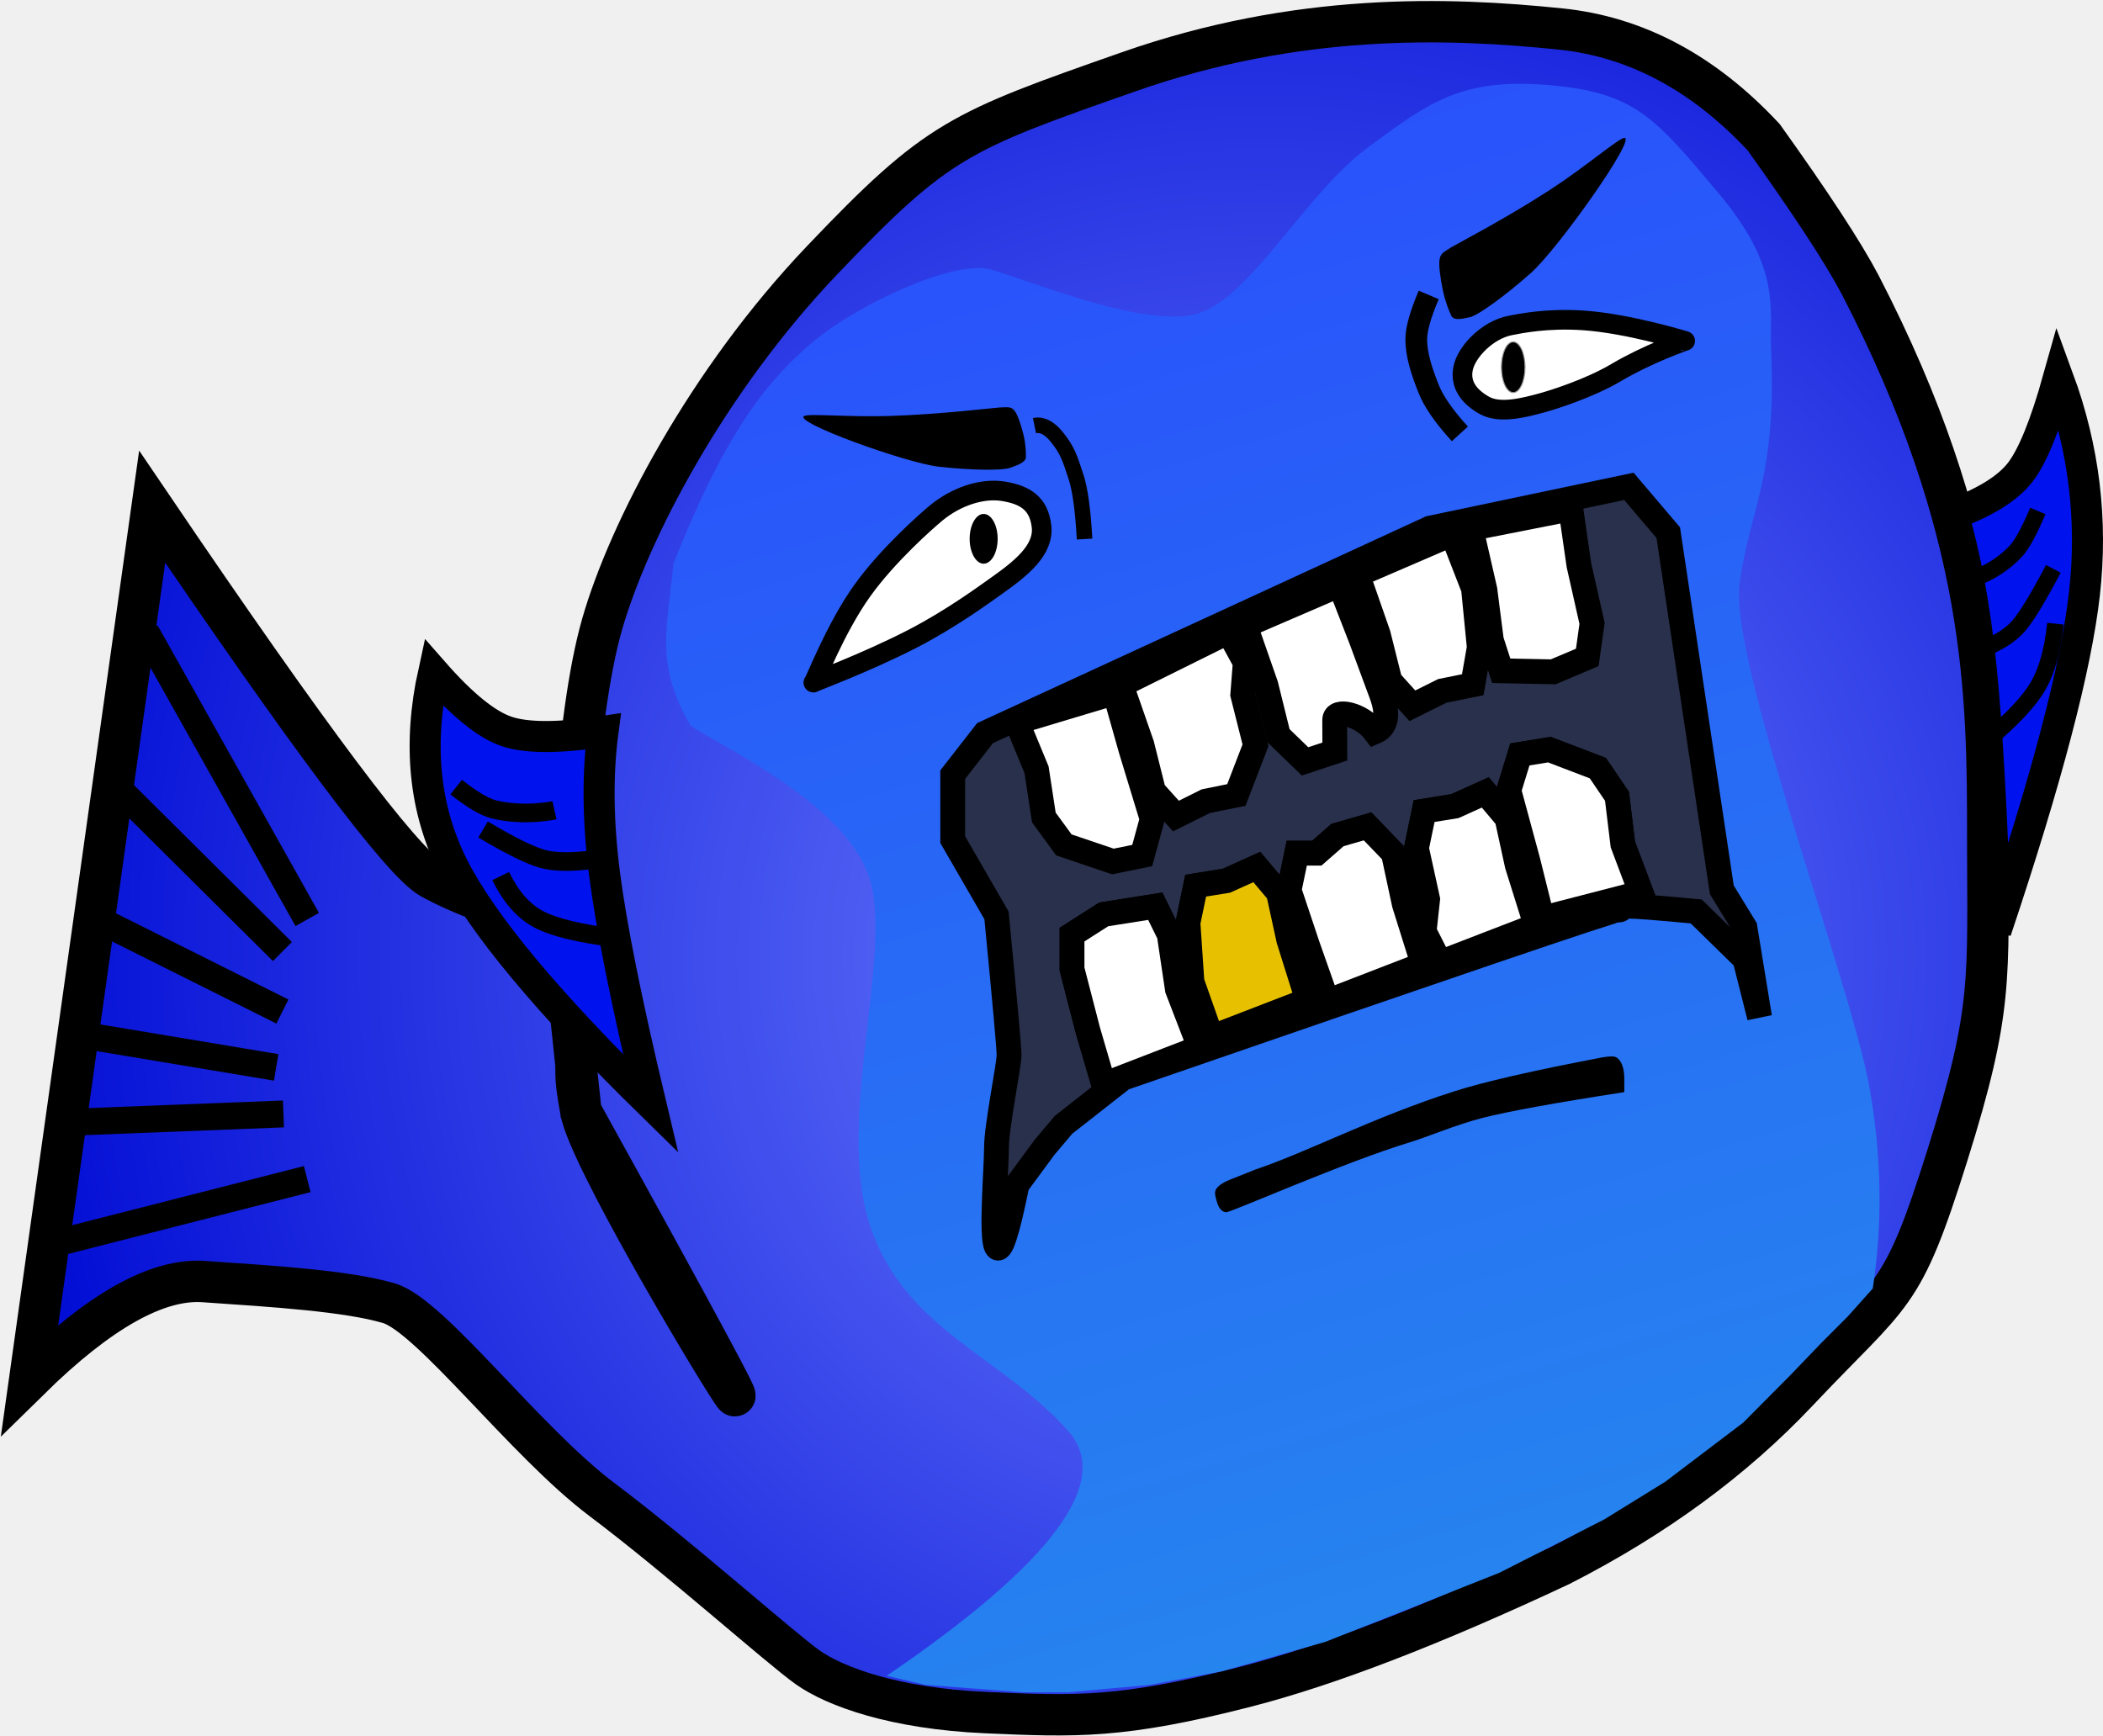
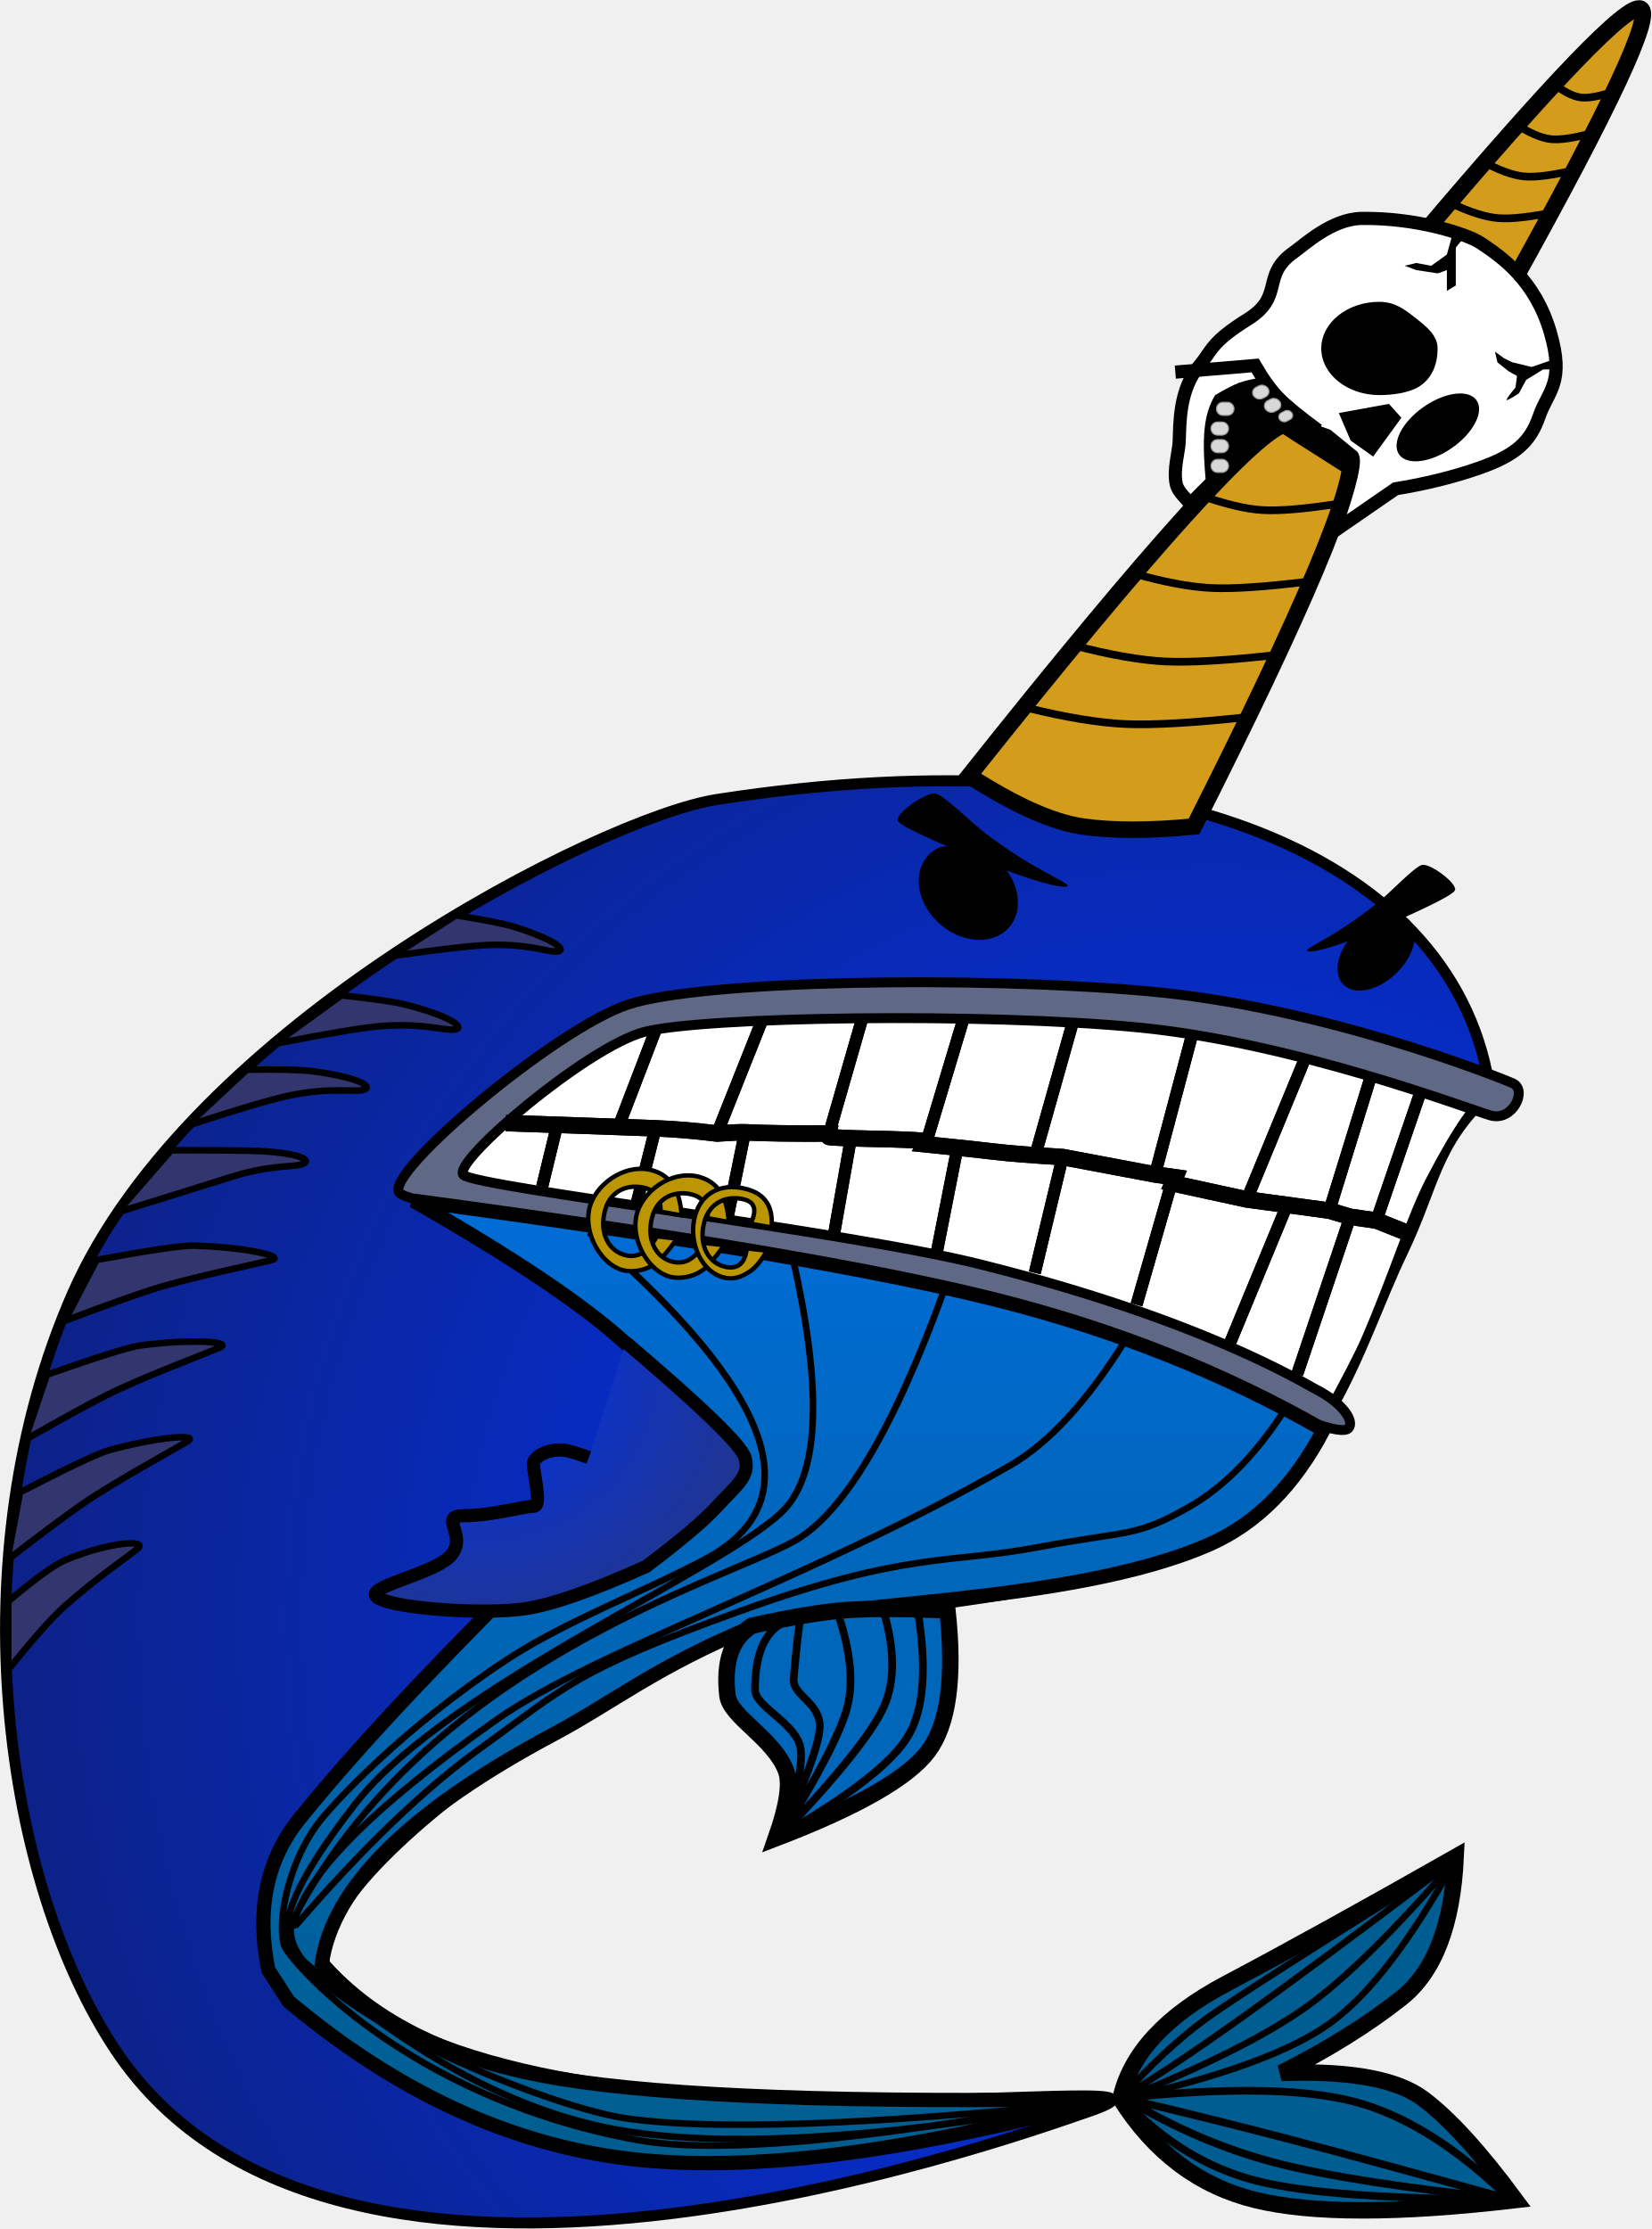
- <svg xmlns="http://www.w3.org/2000/svg" width="2033px" height="1678px" viewBox="0 0 2033 1678" version="1.1">
+ <svg xmlns="http://www.w3.org/2000/svg" width="1505px" height="2031px" viewBox="0 0 1505 2031" version="1.1">
  <defs>
-     <radialGradient cx="62.967%" cy="55.409%" fx="62.967%" fy="55.409%" r="75.77%" gradientTransform="translate(0.629674,0.554086),scale(0.864704,1),rotate(-39.41639),translate(-0.629674,-0.554086)" id="radialGradient-1">
-       <stop stop-color="#6F81FF" offset="0%" />
-       <stop stop-color="#000BD4" offset="100%" />
+     <radialGradient cx="76.938%" cy="64.677%" fx="76.938%" fy="64.677%" r="91.869%" gradientTransform="translate(0.769376,0.646767),scale(0.883296,1),rotate(-161.4641),translate(-0.769376,-0.646767)" id="radialGradient-1">
+       <stop stop-color="#0036FF" offset="0%" />
+       <stop stop-color="#0D2183" offset="100%" />
+       <stop stop-color="#0026E1" offset="100%" />
    </radialGradient>
-     <linearGradient x1="36.752%" y1="-20.621%" x2="63.867%" y2="100%" id="linearGradient-2">
-       <stop stop-color="#2A43FF" offset="0%" />
-       <stop stop-color="#2687EE" offset="100%" />
+     <linearGradient x1="50%" y1="0%" x2="50%" y2="100%" id="linearGradient-2">
+       <stop stop-color="#006CD6" offset="0%" />
+       <stop stop-color="#005D8D" offset="100%" />
    </linearGradient>
+     <radialGradient cx="29.69%" cy="8.806%" fx="29.69%" fy="8.806%" r="128.834%" gradientTransform="translate(0.296899,0.088063),scale(0.724852,1),rotate(14.97191),translate(-0.296899,-0.088063)" id="radialGradient-3">
+       <stop stop-color="#0031E7" offset="0%" />
+       <stop stop-color="#28367B" offset="100%" />
+       <stop stop-color="#0026E1" offset="100%" />
+     </radialGradient>
  </defs>
  <g id="Page-1" stroke="none" stroke-width="1" fill="none" fill-rule="evenodd">
-     <g id="Artboard" transform="translate(-2378, -425)">
-       <g id="Whale" transform="translate(2406, 446)">
-         <g id="Body" fill="url(#radialGradient-1)" stroke="#000000" stroke-width="40">
-           <path d="M679.304,1324.327 C654.342,1286.529 541.149,1095.697 533.515,1053.414 C525.882,1011.131 530.801,1024.43 527.466,980.854 C518.08,858.227 528.26,672.542 554.069,582.547 C579.878,492.553 655.316,347.522 766.884,230.444 C878.452,113.365 899.523,105.801 1063.048,48.43 C1226.573,-8.942 1371.393,-4.218 1480.64,7.032 C1553.471,14.533 1618.909,49.405 1676.954,111.651 C1722.789,175.697 1753.886,223.244 1770.246,254.292 C1893.577,492.553 1893.577,652.068 1893.577,789.085 C1893.577,926.101 1899.166,953.894 1854.652,1095.741 C1810.139,1237.588 1802.684,1225.761 1709.744,1324.327 C1647.783,1390.038 1571.415,1446.059 1480.64,1492.392 C1357.31,1550.256 1255.768,1589.404 1176.014,1609.834 C1056.382,1640.481 1012.453,1638.681 924.697,1634.808 C836.941,1630.935 779.365,1609.834 752.922,1591.161 C726.479,1572.487 628.418,1484.834 554.069,1428.945 C479.72,1373.057 388.405,1250.924 348,1239 C307.595,1227.076 236.111,1222.672 168.821,1218.076 C123.961,1215.013 67.943,1246.49 0.768,1312.509 L119.107,468.872 C270.835,692.734 360.601,812.426 388.405,827.95 C416.21,843.474 458.315,859.167 514.721,875.029 L533.549,1053.443 C647.361,1259.231 695.946,1349.525 679.304,1324.327 Z" id="Path-111" />
+     <g id="Charecters" transform="translate(-3095, -200)">
+       <g id="Whale" transform="translate(2977, 171)">
+         <ellipse id="Oval" stroke="#979797" fill="#D8D8D8" cx="739" cy="1146.5" rx="73" ry="71.5" />
+         <path d="M1548.754,5.952 C1561.706,4.519 1568.089,95.95 1567.902,280.244 L1474.127,285.292 C1510.926,100.499 1535.802,7.385 1548.754,5.952 Z" id="Triangle" stroke="#000000" stroke-width="15" fill="#D39C1A" transform="translate(1521.017, 145.6139) rotate(29) translate(-1521.017, -145.6139) " />
+         <path d="M794.68,1510.041 C933.281,1512.974 1082.867,1532.209 1193.666,1501.021 C1322.8,1464.672 1370.186,1351.354 1425.336,1274.452 C1465.079,1219.035 1471.547,1182.137 1529.676,1145.448 C1538.812,932.724 1298.562,768.386 882.016,759.571 C776.129,757.33 373.698,879 225.787,1100.613 C79.6,1319.642 71.012,1619.676 144.615,1786.965 C289.498,2116.265 920.33,2009.718 1007.802,1995.84 C1158.766,1971.888 527.694,1972.588 354.015,1764.802 C283.168,1680.04 673.992,1507.487 794.68,1510.041 Z" id="Oval" stroke="#000000" stroke-width="10" fill="url(#radialGradient-1)" transform="translate(814.6045, 1391.382) rotate(-10) translate(-814.6045, -1391.382) " />
+         <path d="M1003.375,890.148 C1025.411,891.436 1041.934,870.74 1040.28,843.921 C1039.617,833.158 1029.872,826.79 1022.909,817.92 C1013.925,806.475 1010.579,793.801 997.386,793.03 C975.35,791.742 958.827,812.438 960.481,839.257 C962.134,866.075 981.339,888.86 1003.375,890.148 Z" id="Oval" fill="#000000" transform="translate(1000.381, 841.5891) rotate(-33) translate(-1000.381, -841.5891) " />
+         <path d="M1369.383,938.33 C1384.173,937.412 1397.362,918.018 1398.842,895.012 C1400.321,872.005 1389.531,854.098 1374.741,855.016 C1367.164,855.486 1363.534,864.041 1358.157,872.21 C1353.037,879.988 1346.003,887.113 1345.282,898.334 C1343.802,921.34 1354.592,939.247 1369.383,938.33 Z" id="Oval" fill="#000000" transform="translate(1372.062, 896.6728) rotate(37) translate(-1372.062, -896.6728) " />
+         <path d="M1476,1024.634 C1377.375,984.484 1261.629,959.232 1128.762,948.878 C1039.642,941.933 760.726,936.199 693.449,962.032 C646.847,979.926 584.031,1027.26 505,1104.035 C821.734,1155.067 1023.566,1193.737 1110.496,1220.045 C1197.426,1246.354 1268.863,1280.005 1324.807,1321 C1343.714,1286.651 1356.133,1262.614 1362.063,1248.89 C1387.804,1189.312 1402.979,1138.481 1420.84,1104.035 C1444.873,1057.686 1463.26,1031.219 1476,1024.634 Z" id="Path-111" stroke="#000000" stroke-width="7" fill="#FFFFFF" />
+         <path d="M1316.873,1294.783 C1341.288,1307.144 1352.501,1323.784 1346.894,1330.281 C1343.157,1334.613 1326.337,1330.757 1296.436,1318.713 C1208.147,1271.262 1108.075,1233.598 996.221,1205.722 C828.439,1163.908 495.801,1133.3 481.875,1115.709 C467.95,1098.119 623.845,966.587 690.218,944.4 C756.591,922.214 1005.24,918.089 1164.052,932.198 C1322.864,946.308 1482.715,1010.008 1496.459,1016.03 C1510.204,1022.052 1496.459,1051.211 1476.204,1045.348 C1455.948,1039.484 1298.002,979.224 1156.637,965.319 C1015.272,951.413 756.591,955.335 704.505,969.439 C652.419,983.543 528.897,1088.294 540.291,1099.545 C551.684,1110.797 888.849,1150.559 1010.508,1180.842 C1213.752,1231.431 1306.691,1289.629 1316.873,1294.783 Z" id="Path-112" stroke="#000000" stroke-width="9" fill="#5F6985" />
+         <path d="M1090.575,836.562 C1086.466,838.856 1058.247,832.376 1008.003,811.44 C987.589,802.934 940.486,783.552 936.38,777.329 C932.274,771.106 962.611,749.672 971.051,752.207 C979.491,754.743 1003.547,778.922 1016.671,788.853 C1063.261,824.108 1095.084,834.044 1090.575,836.562 Z" id="Path-113" fill="#000000" />
+         <path d="M1443.63,895.593 C1440.051,897.725 1415.473,891.702 1371.712,872.244 C1353.933,864.339 1312.907,846.325 1309.331,840.541 C1305.755,834.758 1332.178,814.836 1339.528,817.193 C1346.879,819.549 1367.831,842.022 1379.262,851.252 C1419.84,884.018 1447.557,893.253 1443.63,895.593 Z" id="Path-113" fill="#000000" transform="translate(1376.5, 856.5) scale(-1, 1) translate(-1376.5, -856.5) " />
+         <path d="M1290.676,415.057 C1297.439,413.77 1347.109,434.522 1348.679,443.775 C1353.413,471.685 1305.855,584.45 1206.005,782.07 C1165.454,785.977 1131.6,785.977 1104.441,782.07 C1077.282,778.163 1042.802,762.752 1001,735.837 C1166.892,527.167 1263.451,420.24 1290.676,415.057 Z" id="Triangle" stroke="#000000" stroke-width="15" fill="#D39C1A" />
+         <path d="M1054,674 C1089.727,682.799 1119.759,687.714 1144.096,688.745 C1168.434,689.776 1205.068,687.684 1254,682.47" id="Path-114" stroke="#000000" stroke-width="7" />
+         <path d="M1096,617 C1129.583,625.799 1157.814,630.714 1180.691,631.745 C1203.568,632.776 1238.004,630.684 1284,625.47" id="Path-114" stroke="#000000" stroke-width="7" />
+         <path d="M1149,551 C1177.76,559.213 1201.936,563.8 1221.528,564.762 C1241.119,565.724 1270.61,563.772 1310,558.906" id="Path-114" stroke="#000000" stroke-width="7" />
+         <path d="M1211,480 C1233.687,488.213 1252.757,492.8 1268.211,493.762 C1283.665,494.724 1306.928,492.772 1338,487.906" id="Path-114" stroke="#000000" stroke-width="7" />
+         <path d="M1440,214 C1457.149,222.213 1471.564,226.8 1483.246,227.762 C1494.928,228.724 1512.513,226.772 1536,221.906" id="Path-114" stroke="#000000" stroke-width="7" />
+         <path d="M1469,176 C1484.005,184.213 1496.619,188.8 1506.84,189.762 C1517.062,190.724 1532.449,188.772 1553,183.906" id="Path-114" stroke="#000000" stroke-width="7" />
+         <path d="M1499,142 C1511.683,150.213 1522.345,154.8 1530.984,155.762 C1539.624,156.724 1552.629,154.772 1570,149.906" id="Path-114" stroke="#000000" stroke-width="7" />
+         <path d="M1532,104 C1542.361,112.213 1551.07,116.8 1558.128,117.762 C1565.186,118.724 1575.81,116.772 1590,111.906" id="Path-114" stroke="#000000" stroke-width="7" />
+         <path d="M1333.705,513 L1389.74,474.371 C1417.135,469.908 1442.321,463.681 1465.298,455.69 C1499.763,443.703 1512.657,431.309 1520.61,408.195 C1528.563,385.081 1544.335,377.965 1530.552,331.254 C1516.768,284.542 1486.627,263.178 1467.105,250.355 C1454.472,242.056 1408.472,227.218 1358.65,228.032 C1331.483,228.476 1306.715,251.956 1296.65,259.062 C1266.824,280.118 1288.696,298.957 1254.894,320.013 C1221.092,341.069 1222.528,348.425 1210.789,362.284 C1192.343,384.062 1193.204,414.657 1192.532,431.468 C1192.171,440.507 1187.044,457.104 1189.821,469.938 C1191.697,478.609 1201.627,484.837 1202.113,488.619 C1231.032,459.145 1253.385,438.248 1269.174,425.926 C1284.963,413.605 1294.121,409.911 1296.65,414.844 L1327.379,425.926 L1349.25,443.816 C1351.903,444.573 1351.903,450.853 1349.25,462.656 C1346.598,474.459 1341.417,491.24 1333.705,513 Z" id="Path-262" stroke="#000000" stroke-width="12" fill="#FFFFFF" />
+         <ellipse id="Oval" fill="#000000" transform="translate(1428.219, 418.4299) rotate(-35) translate(-1428.219, -418.4299) " cx="1428.219" cy="418.43" rx="43.056" ry="22.712" />
+         <path d="M1375,389 C1387.031,389 1401.739,386.963 1410.635,381.547 C1423.383,373.785 1428,360.325 1428,346.5 C1428,334.587 1417.95,326.623 1408.102,318.907 C1398.548,311.419 1389.415,304 1375,304 C1345.729,304 1322,323.028 1322,346.5 C1322,369.972 1345.729,389 1375,389 Z" id="Oval" fill="#000000" />
+         <path d="M1395,409.64 L1369.287,445 L1348.789,430.44 L1338,405.32 L1383.672,397 C1383.672,397 1387.448,401.213 1395,409.64 Z" id="Path-263" fill="#000000" />
+         <path d="M1189,368.059 L1261.684,362 C1268.927,374.481 1276.039,384.314 1283.019,391.5 C1290,398.686 1301.994,408.519 1319,421" id="Path-264" stroke="#000000" stroke-width="12" />
+         <path d="M1217.249,472 C1214.956,449.962 1214.417,432.724 1215.63,420.286 C1216.842,407.848 1220.081,397.41 1225.345,388.973 C1234.753,383.431 1241.889,379.741 1246.754,377.903 C1251.62,376.065 1258.576,374.43 1267.624,373 L1318,420.444 L1288.314,412.379 C1282.797,415.959 1274.821,422.127 1264.386,430.882 C1253.951,439.636 1238.238,453.343 1217.249,472 Z" id="Path-265" fill="#000000" />
+         <rect id="Rectangle" stroke="#979797" fill="#D8D8D8" x="1226.5" y="395.5" width="16" height="12" rx="6" />
+         <path d="M1265.037,380.239 C1264.832,380.227 1264.627,380.228 1264.421,380.24 C1261.543,380.415 1259.352,382.89 1259.527,385.768 C1259.734,389.182 1262.462,391.9 1265.876,392.096 L1268.731,392.26 C1268.936,392.272 1269.142,392.272 1269.347,392.259 C1272.225,392.084 1274.417,389.609 1274.242,386.731 C1274.034,383.318 1271.306,380.599 1267.892,380.403 L1265.037,380.239 Z" id="Rectangle" stroke="#979797" fill="#D8D8D8" transform="translate(1266.884, 386.2497) rotate(-32) translate(-1266.884, -386.2497) " />
+         <path d="M1275.811,392.332 C1275.606,392.32 1275.4,392.32 1275.195,392.333 C1272.317,392.508 1270.126,394.983 1270.301,397.861 C1270.508,401.274 1273.236,403.993 1276.65,404.189 L1279.505,404.353 C1279.71,404.364 1279.916,404.364 1280.121,404.352 C1282.999,404.177 1285.191,401.702 1285.016,398.823 C1284.808,395.41 1282.08,392.692 1278.666,392.496 L1275.811,392.332 Z" id="Rectangle" stroke="#979797" fill="#D8D8D8" transform="translate(1277.658, 398.3422) rotate(-32) translate(-1277.658, -398.3422) " />
+         <path d="M1287.556,403.465 C1287.397,403.456 1287.238,403.456 1287.079,403.466 C1284.848,403.601 1283.149,405.52 1283.284,407.751 C1283.446,410.413 1285.573,412.532 1288.235,412.685 L1291.632,412.88 C1291.791,412.889 1291.951,412.889 1292.11,412.879 C1294.341,412.744 1296.04,410.825 1295.904,408.594 C1295.742,405.932 1293.616,403.813 1290.954,403.66 L1287.556,403.465 Z" id="Rectangle" stroke="#979797" fill="#D8D8D8" transform="translate(1289.594, 408.1725) rotate(-32) translate(-1289.594, -408.1725) " />
+         <rect id="Rectangle" stroke="#979797" fill="#D8D8D8" x="1221.5" y="447.5" width="16" height="12" rx="6" />
+         <rect id="Rectangle" stroke="#979797" fill="#D8D8D8" x="1221.5" y="429.5" width="16" height="12" rx="6" />
+         <rect id="Rectangle" stroke="#979797" fill="#D8D8D8" x="1221.5" y="413.5" width="16" height="12" rx="6" />
+         <polygon id="Path-266" fill="#000000" points="1441.706 242 1436.468 260.909 1422.201 271.152 1408.475 268.63 1398 271.152 1408.475 275.091 1428.161 278.085 1436.468 275.091 1436.468 294 1444.595 289.115 1444.595 271.152 1444.595 254.606 1452 245.467" />
+         <path d="M1516.952,332.81 L1510.884,353.936 L1497.098,366.042 L1490.039,369.899 L1480.25,373.283 L1489.609,377.013 L1502.112,373.331 L1509.942,369.552 L1517.751,376.627 C1520.17,385.375 1521.731,389.78 1522.435,389.842 C1523.139,389.903 1523.642,385.68 1523.945,377.17 L1517.668,364.743 L1518.768,346.524 L1526.177,336.03 L1516.952,332.81 Z" id="Path-266" fill="#000000" transform="translate(1503.214, 361.3262) rotate(55) translate(-1503.214, -361.3262) " />
+         <path d="M1280,419.62 C1280,420.144 1303,434.938 1349,464 L1349,445.587 L1305.19,416 C1288.397,417.889 1280,419.095 1280,419.62 Z" id="Path-267" fill="#000000" />
+         <g id="Teeth" transform="translate(579, 957)" stroke="#000000">
+           <path d="M0,95.294 C66.789,97.565 112.316,99.172 136.581,100.114 C154.142,100.796 172.743,102.366 192.385,104.824 C206.033,103.91 214.756,103.551 218.555,103.747 C235.725,104.63 260.958,104.988 294.255,104.824 C293.91,106.999 294.081,108.109 294.767,108.154 C327.715,110.297 356.231,109.301 383.434,111.769 C384.068,111.826 383.789,112.795 382.599,114.676 C413.145,117.77 434.298,120.031 446.059,121.46 C457.962,122.906 478.447,124.521 507.515,126.305 L591.517,142.134 L609.887,144.718 L607.549,150.209 L675.184,164.907 L750.335,175.083 L769.373,180.736 L793.254,184.128 L820.308,194.949" id="Path-268" stroke-width="15" />
+           <path d="M135.939,11.791 L103.039,97.555" id="Path-269" stroke-width="11" />
+           <path d="M46.593,97.555 L33.066,153.117" id="Path-270" stroke-width="11" />
+           <path d="M135.939,101.755 L119.406,167.33" id="Path-271" stroke-width="11" />
+           <path d="M232.632,3.715 L192.385,104.824" id="Path-272" stroke-width="11" />
+           <path d="M217.602,104.824 L202.405,179.444" id="Path-273" stroke-width="11" />
+           <path d="M324.65,0.162 L294.255,105.793" id="Path-274" stroke-width="11" />
+           <path d="M314.129,110.638 L299.265,195.111" id="Path-275" stroke-width="11" />
+           <path d="M417.001,0.162 L382.599,114.676" id="Path-276" stroke-width="11" />
+           <path d="M411.49,117.422 L392.786,212.393" id="Path-277" stroke-width="11" />
+           <path d="M516.533,3.715 L481.964,126.305" id="Path-278" stroke-width="11" />
+           <path d="M507.515,125.336 L481.964,231.775" id="Path-279" stroke-width="11" />
+           <path d="M626.086,11.791 L591.517,142.134" id="Path-280" stroke-width="11" />
+           <path d="M606.046,151.663 L574.65,260.847" id="Path-281" stroke-width="11" />
+           <path d="M729.126,34.241 L675.184,164.907" id="Path-282" stroke-width="11" />
+           <path d="M712.926,167.33 L660.321,294.604" id="Path-283" stroke-width="11" />
+           <path d="M788.244,52.654 L750.335,175.083" id="Path-284" stroke-width="11" />
+           <path d="M833,68.321 C806.503,145.525 793.254,184.128 793.254,184.128" id="Path-285" stroke-width="11" />
+           <path d="M769.373,180.736 L721.109,324" id="Path-286" stroke-width="11" />
        </g>
-         <path d="M829.239,1599.211 C989.289,1490.161 1047.842,1411.366 1004.896,1362.825 C940.478,1290.014 845.475,1264.352 812.646,1162.699 C779.818,1061.046 835.597,901.834 812.646,828.524 C789.696,755.214 667.561,700.404 639.64,680.608 C605.495,621.544 616.471,589.861 623.057,524.02 C674.61,393.342 715.656,345.184 758.164,309.339 C800.672,273.493 894.26,229.813 929.593,239.497 C964.926,249.181 1080.022,297.814 1130.757,281.818 C1181.492,265.823 1235.071,165.265 1294.004,121.784 C1352.936,78.303 1384.409,54.213 1468.625,61.193 C1552.841,68.174 1572.206,93.103 1633.269,165.724 C1694.331,238.345 1682.342,276.219 1684.158,317.433 C1689.547,441.852 1663.603,470.066 1653.624,543.608 C1643.646,617.15 1760.859,928.752 1778.953,1028.941 C1791.016,1095.734 1792.183,1161.001 1782.454,1224.741 L1758.501,1251.572 L1733.115,1277.014 L1702.201,1309.165 L1657.161,1354.499 L1581.821,1411.629 L1522.654,1448.174 L1421.723,1499.522 L1253.436,1566.367 L1153.324,1594.816 L1083.512,1608 L1004.896,1615.17 L961.084,1615.17 L866.5,1608 L829.239,1599.211 Z" id="Path-45" fill="url(#linearGradient-2)" />
-         <g id="Eye" transform="translate(748, 111)">
-           <path d="M10.257,527.996 C11.577,527.996 30.944,476.246 57.633,438.972 C82.285,404.545 119.981,371.442 129.121,363.886 C148.156,348.15 173.341,339.651 193.84,342.979 C214.339,346.307 228.275,354.219 230.852,376.925 C233.43,399.632 211.394,417.391 187.495,434.251 C176.666,441.891 143.862,466.182 105.855,485.732 C59.982,509.329 8.869,527.996 10.257,527.996 Z" id="Path-28" stroke="#000000" stroke-width="19" fill="#FFFFFF" />
-           <path d="M644.488,286.235 C645.559,286.256 675.769,260.815 696.946,234.907 C716.506,210.976 746.681,188.195 754.004,183.003 C769.254,172.191 789.139,158.553 805.837,161.24 C822.535,163.926 835.215,171.861 837.616,187.951 C840.017,204.041 828.22,230.847 809.033,242.374 C800.34,247.597 778.136,261.339 744.543,271.11 C702.005,283.482 643.36,286.212 644.488,286.235 Z" id="Path-28" stroke="#000000" stroke-width="19" fill="#FFFFFF" transform="translate(741.1983, 223.5658) rotate(-160) translate(-741.1983, -223.5658) " />
-           <ellipse id="Oval" fill="#000000" cx="174.911" cy="388.952" rx="13.536" ry="24.054" />
-           <ellipse id="Oval" stroke="#979797" fill="#000000" cx="686.856" cy="223.064" rx="11.421" ry="24.504" />
-           <path d="M224.047,279.477 C231.288,277.991 238.479,281.663 245.62,290.492 C256.333,303.736 258.373,311.5 264.232,329.159 C268.138,340.932 270.888,360.94 272.481,389.183" id="Path" stroke="#000000" stroke-width="15" />
-           <path d="M593.272,156.659 C610.297,168.12 621.463,177.935 626.768,186.105 C634.727,198.36 638.997,213.782 642.86,233.018 C645.435,245.842 644.884,263.416 641.206,285.739" id="Path" stroke="#000000" stroke-width="21" transform="translate(618.8612, 221.1993) scale(-1, 1) rotate(33) translate(-618.8612, -221.1993) " />
-           <path d="M4.684,259.087 C10.346,257.173 47.408,264.861 87.005,267.739 C135.406,271.258 187.743,270.377 193.003,270.642 C202.568,271.125 204.56,271.321 207.132,274.951 C209.704,278.581 212.093,289.044 213.427,298.789 C214.762,308.534 214.107,315.943 213.576,320.997 C213.044,326.052 204.512,327.979 197.135,329.794 C189.758,331.61 160.772,328.456 129.063,321.504 C97.354,314.551 -7.901,263.339 4.684,259.087 Z" id="Path-2" fill="#000000" transform="translate(108.9289, 294.5418) rotate(-6) translate(-108.9289, -294.5418) " />
-           <path d="M602.564,40.309 C608.228,38.639 647.144,51.247 688.234,58.506 C738.459,67.379 792.34,71.517 797.788,72.345 C807.694,73.85 809.767,74.275 812.751,78.756 C815.734,83.236 819.156,95.656 821.424,107.135 C823.692,118.615 823.696,127.176 823.611,133.01 C823.526,138.843 814.905,140.245 807.465,141.631 C800.026,143.018 769.851,136.485 736.521,125.261 C703.19,114.037 589.978,44.019 602.564,40.309 Z" id="Path-2" fill="#000000" transform="translate(712.614, 90.9868) scale(-1, 1) rotate(23) translate(-712.614, -90.9868) " />
+         <g id="Teeth" transform="translate(579, 957)" stroke="#000000">
+           <path d="M0,95.294 C66.789,97.565 112.316,99.172 136.581,100.114 C154.142,100.796 172.743,102.366 192.385,104.824 C206.033,103.91 214.756,103.551 218.555,103.747 C235.725,104.63 260.958,104.988 294.255,104.824 C293.91,106.999 294.081,108.109 294.767,108.154 C327.715,110.297 356.231,109.301 383.434,111.769 C384.068,111.826 383.789,112.795 382.599,114.676 C413.145,117.77 434.298,120.031 446.059,121.46 C457.962,122.906 478.447,124.521 507.515,126.305 L591.517,142.134 L609.887,144.718 L607.549,150.209 L675.184,164.907 L750.335,175.083 L769.373,180.736 L793.254,184.128 L820.308,194.949" id="Path-268" stroke-width="15" />
+           <path d="M135.939,11.791 L103.039,97.555" id="Path-269" stroke-width="11" />
+           <path d="M46.593,97.555 L33.066,153.117" id="Path-270" stroke-width="11" />
+           <path d="M135.939,101.755 L119.406,167.33" id="Path-271" stroke-width="11" />
+           <path d="M232.632,3.715 L192.385,104.824" id="Path-272" stroke-width="11" />
+           <path d="M217.602,104.824 L202.405,179.444" id="Path-273" stroke-width="11" />
+           <path d="M324.65,0.162 L294.255,105.793" id="Path-274" stroke-width="11" />
+           <path d="M314.129,110.638 L299.265,195.111" id="Path-275" stroke-width="11" />
+           <path d="M417.001,0.162 L382.599,114.676" id="Path-276" stroke-width="11" />
+           <path d="M411.49,117.422 L392.786,212.393" id="Path-277" stroke-width="11" />
+           <path d="M516.533,3.715 L481.964,126.305" id="Path-278" stroke-width="11" />
+           <path d="M507.515,125.336 L481.964,231.775" id="Path-279" stroke-width="11" />
+           <path d="M626.086,11.791 L591.517,142.134" id="Path-280" stroke-width="11" />
+           <path d="M606.046,151.663 L574.65,260.847" id="Path-281" stroke-width="11" />
+           <path d="M729.126,34.241 L675.184,164.907" id="Path-282" stroke-width="11" />
+           <path d="M712.926,167.33 L660.321,294.604" id="Path-283" stroke-width="11" />
+           <path d="M788.244,52.654 L750.335,175.083" id="Path-284" stroke-width="11" />
+           <path d="M833,68.321 C806.503,145.525 793.254,184.128 793.254,184.128" id="Path-285" stroke-width="11" />
+           <path d="M769.373,180.736 L721.109,324" id="Path-286" stroke-width="11" />
        </g>
-         <g id="Mouth" transform="translate(893, 449)" stroke="#000000" stroke-width="24">
-           <path d="M42.333,735.464 C36.708,725.214 42.333,659.677 42.333,639.332 C42.333,618.986 54.492,559.985 54.492,550.066 C54.492,543.454 50.439,498.44 42.333,415.024 L0,341.78 L0,278.964 L31.299,238.781 L461.38,40.668 L653.678,0.231 L691.732,44.991 L743.522,390.355 L765.814,426.722 L780,513.445 L765.814,457.24 L718.753,411.209 C682.725,407.818 661.033,406.122 653.678,406.122 C642.644,406.122 649.85,409.937 642.419,409.937 C637.465,409.937 478.193,464.107 164.602,572.446 L107.182,617.461 L88.718,639.332 L62.148,675.445 C52.687,722.291 46.082,742.297 42.333,735.464 Z" id="Path-29" fill="#29304B" />
-           <polygon id="Path-3" fill="#FFFFFF" points="145.999 578.642 130.671 526.243 115.343 466.976 115.343 433.654 145.999 414.068 195.814 406.182 209.339 433.654 217.228 486.562 238.867 542.777" />
-           <polygon id="Path-3" fill="#E7C100" points="250.204 532.869 231.251 479.189 227.415 422.203 234.861 386.332 264.645 381.498 293.978 368.269 314.962 393.2 324.891 438.739 343.167 496.998" />
-           <polygon id="Path-3" fill="#FFFFFF" points="362.087 498.192 343.179 444.579 325.17 390.712 332.599 354.885 351.958 354.885 371.992 337.353 401.03 328.968 426.016 354.885 436.596 404.179 454.83 462.365" />
-           <polygon id="Path-3" fill="#FFFFFF" points="471.075 460.741 455.731 430.466 459.116 399.429 448.285 350.075 455.731 314.204 485.516 309.37 514.849 296.141 535.833 321.072 545.761 366.611 564.038 424.87" />
-           <polygon id="Path-3" fill="#FFFFFF" transform="translate(601.9693, 339.3334) rotate(6) translate(-601.9693, -339.3334) " points="578.242 420.796 558.662 366.949 533.22 301.162 540.234 265.449 568.117 257.871 616.576 270.772 637.844 295.946 648.308 341.544 670.719 386.231" />
-           <polygon id="Path-3" fill="#FFFFFF" points="145.999 578.642 130.671 526.243 115.343 466.976 115.343 433.654 145.999 414.068 195.814 406.182 209.339 433.654 217.228 486.562 238.867 542.777" />
-           <polygon id="Path-3" fill="#E7C100" points="250.204 532.869 231.251 479.189 227.415 422.203 234.861 386.332 264.645 381.498 293.978 368.269 314.962 393.2 324.891 438.739 343.167 496.998" />
-           <polygon id="Path-3" fill="#FFFFFF" points="362.087 498.192 343.179 444.579 325.17 390.712 332.599 354.885 351.958 354.885 371.992 337.353 401.03 328.968 426.016 354.885 436.596 404.179 454.83 462.365" />
-           <polygon id="Path-3" fill="#FFFFFF" points="471.075 460.741 455.731 430.466 459.116 399.429 448.285 350.075 455.731 314.204 485.516 309.37 514.849 296.141 535.833 321.072 545.761 366.611 564.038 424.87" />
-           <polygon id="Path-3" fill="#FFFFFF" transform="translate(601.9693, 339.3334) rotate(6) translate(-601.9693, -339.3334) " points="578.242 420.796 558.662 366.949 533.22 301.162 540.234 265.449 568.117 257.871 616.576 270.772 637.844 295.946 648.308 341.544 670.719 386.231" />
-           <polygon id="Path-3" fill="#FFFFFF" transform="translate(557.8174, 99.29265) rotate(189) translate(-557.8174, -99.29265) " points="530.715 181.877 514.427 129.329 493.08 75.712 492.491 42.49 522.864 23.575 572.645 16.708 586.685 44.367 600.464 91.496 623.144 147.974" />
-           <polygon id="Path-3" fill="#FFFFFF" transform="translate(450.4928, 129.768) rotate(178) translate(-450.4928, -129.768) " points="415.18 212.125 396.477 158.558 392.876 101.617 400.451 65.731 430.198 60.766 459.528 47.411 480.373 72.236 490.101 117.706 508.11 175.853" />
-           <path d="M324.285,265.735 L305.582,212.167 L287.78,158.342 C281.399,138.762 283.924,126.799 295.355,122.455 C308.008,140.191 333.476,146.424 333.867,135.241 C334.127,127.786 334.45,117.616 334.837,104.732 L363.923,96.21 L388.817,122.033 L399.205,171.316 L417.214,229.463 L324.285,265.735 Z" id="Path-3" fill="#FFFFFF" transform="translate(350.7825, 180.9723) rotate(178) translate(-350.7825, -180.9723) " />
-           <polygon id="Path-3" fill="#FFFFFF" transform="translate(228.0612, 230.3698) rotate(178) translate(-228.0612, -230.3698) " points="186.443 318.505 171.249 288.315 174.752 257.278 164.139 207.997 184.326 160.554 214.072 155.589 243.402 142.234 264.247 167.059 273.974 212.53 291.984 270.677" />
-           <polygon id="Path-3" fill="#FFFFFF" transform="translate(127.1033, 279.2756) rotate(184) translate(-127.1033, -279.2756) " points="103.09 360.777 83.736 306.976 58.572 241.253 65.721 205.482 93.613 197.774 141.986 210.47 163.139 235.567 173.416 281.153 195.635 325.774" />
-         </g>
-         <path d="M1143.764,1073.422 C1150.826,1070.294 1159.602,1070.485 1180.942,1067.585 C1233.969,1064.352 1303.177,1048.377 1386.267,1044.311 C1416.26,1042.844 1465.273,1044.629 1533.307,1049.666 C1540.42,1050.274 1544.794,1051.47 1546.428,1053.252 C1551.694,1058.994 1549.999,1069.198 1548.42,1075.09 C1546.106,1083.726 1544.989,1087.895 1545.069,1087.597 C1477.743,1080.267 1431.416,1076.471 1406.09,1076.21 C1379.265,1075.933 1350.034,1080.24 1332.146,1080.812 C1267.317,1082.888 1148.138,1101.404 1143.513,1100.2 C1138.887,1098.996 1137.103,1093.645 1137.164,1086.974 C1137.228,1080.303 1136.702,1076.55 1143.764,1073.422 Z" id="Rectangle" fill="#000000" transform="translate(1343.578, 1072.035) rotate(-15) translate(-1343.578, -1072.035) " />
-         <path d="M1860,476.186 C1891.338,464.594 1912.983,451.098 1924.936,435.697 C1936.889,420.296 1949.181,390.063 1961.813,345 C1986.667,412.687 1995.085,482.02 1987.066,553.001 C1979.047,623.982 1950.521,732.648 1901.487,879 C1897.698,765.178 1892.888,679.957 1887.057,623.337 C1881.225,566.717 1872.206,517.666 1860,476.186 Z" id="Path-46" stroke="#000000" stroke-width="30" fill="#0013EE" />
-         <path d="M1880,538 C1880,538 1901.064,532.548 1920.531,512.14 C1926.464,505.92 1933.62,492.873 1942,473" id="Path-51" stroke="#000000" stroke-width="16" />
-         <path d="M1890,606 C1904.861,600.009 1916.028,592.72 1923.5,584.133 C1930.972,575.546 1942.139,557.168 1957,529" id="Path-112" stroke="#000000" stroke-width="16" />
-         <path d="M1894,694 C1917.715,674.066 1933.816,656.788 1942.303,642.165 C1950.789,627.542 1956.355,607.487 1959,582" id="Path-113" stroke="#000000" stroke-width="16" />
-         <path d="M554.93,686.26 C511.637,692.804 480.377,692.715 461.15,685.993 C441.923,679.271 418.591,660.273 391.154,629 C375.826,698.737 382.108,761.32 410.002,816.748 C437.895,872.177 501.561,948.594 601,1046 C577.747,948.47 562.883,874.423 556.407,823.857 C549.931,773.291 549.439,727.425 554.93,686.26 Z" id="Path-46" stroke="#000000" stroke-width="30" fill="#0013EE" />
-         <path d="M508,762.363 C508,762.363 479.792,768.718 449.964,761.697 C440.874,759.557 428.552,752.325 413,740" id="Path-51" stroke="#000000" stroke-width="18" />
-         <path d="M546,809.98 C524.995,812.846 508.526,812.662 496.593,809.43 C484.66,806.198 465.462,796.721 439,781" id="Path-112" stroke="#000000" stroke-width="18" />
-         <path d="M568,886 C532.317,881.64 507.164,875.544 492.541,867.71 C477.918,859.876 465.738,845.973 456,826" id="Path-113" stroke="#000000" stroke-width="18" />
-         <path d="M113,590 L269,868" id="Path-114" stroke="#000000" stroke-width="26" />
-         <path d="M86,741 L245,899" id="Path-4" stroke="#000000" stroke-width="26" />
-         <path d="M69,869 L245,957" id="Path-5" stroke="#000000" stroke-width="26" />
-         <path d="M53,980 L239,1011" id="Path-6" stroke="#000000" stroke-width="26" />
-         <path d="M41,1064 L246,1056" id="Path-7" stroke="#000000" stroke-width="26" />
-         <path d="M26,1181 L269,1119" id="Path-8" stroke="#000000" stroke-width="26" />
+         <path d="M494.613,1123 C646.615,1209.67 725.119,1272.893 730.126,1312.671 C733.838,1342.155 520.585,1525.465 390.961,1686.192 C360.791,1723.601 351.332,1769.577 362.586,1824.12 L381.113,1852.74 C479.644,1935.38 583.018,1983.134 691.236,1996.004 C799.454,2008.874 944.445,1990.656 1126.209,1941.35 C892.451,1945.203 726.707,1939.166 628.978,1923.24 C531.249,1907.315 458.697,1872.226 411.324,1817.975 C421.019,1748.573 491.567,1678.881 622.969,1608.901 C675.855,1580.735 717.047,1546.964 803.067,1511.559 C859.354,1488.391 1092.179,1492.602 1220.348,1436.046 C1262.854,1417.289 1297.405,1382.578 1324,1331.913 C1233.527,1280.167 1134.159,1240.659 1025.895,1213.389 C917.631,1186.118 740.537,1155.989 494.613,1123 Z" id="Path-287" stroke="#000000" stroke-width="13" fill="url(#linearGradient-2)" />
+         <path d="M688.18,1252 C757.171,1310.614 793.395,1345.643 796.85,1357.085 C802.032,1374.248 789.014,1382.275 771.605,1401.451 C759.999,1414.234 738.376,1432.531 706.737,1456.341 C656.775,1478.811 619.549,1491.711 595.058,1495.039 C558.322,1500.032 480.369,1495.039 462.815,1485.162 C445.261,1475.285 514.964,1463.761 529.522,1445.492 C544.079,1427.224 516.648,1410.032 541.057,1410.032 C565.466,1410.032 595.894,1401.451 604.42,1401.451 C612.947,1401.451 602.292,1365.689 604.42,1360.809 C605.454,1358.438 611.709,1350.356 628.996,1350.122 C633.285,1350.065 641.811,1352.385 654.576,1357.085" id="Path-288" stroke="#000000" stroke-width="12" fill="url(#radialGradient-3)" />
+         <path d="M654.809,1152 C823.359,1297.879 858.761,1397.019 761.015,1449.419 C707.486,1478.115 633.504,1505.854 579.496,1541.442 C485.573,1603.331 421.018,1672.356 406.493,1692.173 C383.615,1723.387 369.922,1774.493 376.768,1801.178 C379.811,1813.036 486.871,1940.425 698.895,1978.918 C769.603,1991.755 901.972,1980.272 1096,1944.47" id="Path-289" stroke="#000000" stroke-width="6" />
+         <path d="M840.826,1177 C866.859,1292.769 864.69,1367.969 834.318,1402.603 C788.76,1454.553 526.928,1563.956 442.487,1671.74 C386.194,1743.597 367.336,1789.127 385.915,1808.332 C486.025,1897.669 583.092,1951.184 677.118,1968.876 C771.144,1986.568 915.105,1978.53 1109,1944.762" id="Path-290" stroke="#000000" stroke-width="6" />
+         <path d="M978.525,1204 C931.919,1332.435 886.036,1408.999 840.876,1433.694 C773.136,1470.736 506.848,1545.468 386.051,1776.295 C352.315,1840.758 607.74,1947.994 689.88,1959.403 C767.519,1970.187 907.226,1965.388 1109,1945.007" id="Path-291" stroke="#000000" stroke-width="6" />
+         <path d="M1291,1310 C1263.93,1352.859 1233.986,1383.628 1201.168,1402.306 C1151.941,1430.324 1146.432,1423.164 1065.083,1438.581 C983.735,1453.998 944.795,1442.107 793.082,1496.717 C641.369,1551.328 632.134,1566.957 555.811,1621.898 C504.929,1658.524 448.659,1712.558 387,1784" id="Path-292" stroke="#000000" stroke-width="6" />
+         <path d="M1143,1251 C1108.322,1306.405 1073.45,1344.176 1038.385,1364.313 C859.162,1467.235 659.941,1532.782 570.204,1596.12 C454.13,1678.045 392.395,1741.338 385,1786" id="Path-293" stroke="#000000" stroke-width="6" />
+         <path d="M1139,1941.45 C1147.844,1900.803 1179.978,1865.82 1235.403,1836.502 C1290.827,1807.183 1360.525,1768.683 1444.494,1721 C1441.585,1782.867 1425.08,1825.736 1394.98,1849.606 C1364.879,1873.476 1328.411,1896.205 1285.574,1917.793 C1288.255,1917.704 1290.255,1917.642 1291.575,1917.608 C1350.469,1916.084 1391.461,1923.915 1414.549,1941.102 C1438.414,1958.867 1466.564,1989.714 1499,2033.643 C1392.322,2046.119 1313.387,2046.119 1262.196,2033.643 C1211.005,2021.167 1169.94,1990.436 1139,1941.45 Z" id="Path-294" stroke="#000000" stroke-width="15" fill="#005D91" />
+         <path d="M1443,1724 C1316.528,1802.693 1241.056,1850.934 1216.585,1868.721 C1192.114,1886.507 1166.252,1910.601 1139,1941" id="Path-295" stroke="#000000" stroke-width="6" />
+         <path d="M1139,1941 C1170.087,1922.341 1207.294,1897.547 1250.622,1866.618 C1293.951,1835.69 1358.077,1788.151 1443,1724" id="Path-296" stroke="#000000" stroke-width="6" />
+         <path d="M1143,1941 C1218.511,1910.43 1273.942,1882.403 1309.294,1856.917 C1344.645,1831.43 1389.547,1787.125 1444,1724" id="Path-297" stroke="#000000" stroke-width="6" />
+         <path d="M1143,1941 C1232.003,1921.013 1294.342,1898.159 1330.018,1872.44 C1365.693,1846.72 1403.688,1797.24 1444,1724" id="Path-298" stroke="#000000" stroke-width="6" />
+         <path d="M1143,1943 C1178.227,1980.256 1218.006,2004.567 1262.337,2015.934 C1306.668,2027.301 1383.889,2032.989 1494,2033" id="Path-299" stroke="#000000" stroke-width="7" />
+         <path d="M1143,1941 C1187.908,1967.952 1233.525,1987.481 1279.852,1999.589 C1326.178,2011.698 1397.894,2022.834 1495,2033" id="Path-300" stroke="#000000" stroke-width="7" />
+         <path d="M1143,1941 C1198.028,1954.031 1248.099,1966.459 1293.214,1978.284 C1338.329,1990.109 1405.257,2008.348 1494,2033" id="Path-301" stroke="#000000" stroke-width="7" />
+         <path d="M1143,1940.516 C1236.612,1930.767 1306.434,1931.957 1352.465,1944.086 C1398.496,1956.215 1445.675,1985.853 1494,2033" id="Path-302" stroke="#000000" stroke-width="7" />
+         <path d="M981.34,1496.24 C988.002,1557.55 982.149,1600.408 963.782,1624.815 C945.415,1649.221 899.15,1675.616 824.988,1704 C835.442,1674.263 838.507,1653.698 834.186,1642.303 C822.939,1612.651 783.062,1593.436 780.842,1573.806 C777.342,1542.861 784.755,1521.701 803.082,1510.328 C838.021,1502.589 865.947,1497.893 886.86,1496.24 C907.774,1494.587 939.267,1494.587 981.34,1496.24 Z" id="Path-303" stroke="#000000" stroke-width="15" fill="#0066BA" />
+         <path d="M954.335,1497 C962.803,1549.329 959.743,1587.461 945.155,1611.396 C930.568,1635.33 892.183,1665.198 830,1701" id="Path-304" stroke="#000000" stroke-width="7" />
+         <path d="M923.078,1497 C933.641,1532.397 933.641,1561.671 923.078,1584.822 C912.515,1607.973 881.489,1646.699 830,1701" id="Path-305" stroke="#000000" stroke-width="7" />
+         <path d="M882.136,1501 C893.191,1534.477 895.809,1562.376 889.99,1584.698 C884.171,1607.02 864.174,1645.787 830,1701" id="Path-306" stroke="#000000" stroke-width="7" />
+         <path d="M830.693,1508 C814.231,1517.155 806,1537.32 806,1568.496 C806,1584.687 844.98,1599.53 847.711,1623.314 C849.395,1637.987 843.723,1663.883 830.693,1701" id="Path-307" stroke="#000000" stroke-width="7" />
+         <path d="M847.371,1505 C846.052,1509.222 843.992,1527.057 841.191,1558.504 C839.797,1574.155 866.763,1580.675 864.909,1604.112 C863.661,1619.882 852.025,1651.845 830,1700" id="Path-308" stroke="#000000" stroke-width="7" />
+         <path d="M739,1136.381 C737.813,1113.487 728.832,1099.797 712.056,1095.313 C686.893,1088.586 659.119,1108.766 654.727,1131.66 C650.335,1154.554 666.478,1181.697 685.944,1186.417 C693.528,1188.256 705.119,1187.367 715,1180.5 C719.685,1177.245 726.339,1169.619 734.964,1157.623 L716.5,1155.5 C709.262,1169.055 700.262,1174.888 689.5,1173 C673.358,1170.168 664.015,1153.534 669,1133 C673.985,1112.466 691.757,1107.606 706,1111.5 C715.496,1114.096 720.162,1121.263 720,1133 L739,1136.381 Z" id="Path-309" stroke="#000000" stroke-width="4" fill="#BB9602" />
+         <path d="M782,1142.381 C780.813,1119.487 771.832,1105.797 755.056,1101.313 C729.893,1094.586 702.119,1114.766 697.727,1137.66 C693.335,1160.554 709.478,1187.697 728.944,1192.417 C736.528,1194.256 748.119,1193.367 758,1186.5 C762.685,1183.245 769.339,1175.619 777.964,1163.623 L759.5,1161.5 C752.262,1175.055 743.262,1180.888 732.5,1179 C716.358,1176.168 707.015,1159.534 712,1139 C716.985,1118.466 734.757,1113.606 749,1117.5 C758.496,1120.096 763.162,1127.263 763,1139 L782,1142.381 Z" id="Path-309" stroke="#000000" stroke-width="4" fill="#BB9602" />
+         <path d="M821,1147.381 C822.775,1128.611 815.275,1116.984 798.5,1112.5 C773.337,1105.773 754.892,1117.606 750.5,1140.5 C746.108,1163.394 758.034,1188.28 777.5,1193 C785.084,1194.839 792.119,1193.867 802,1187 C806.685,1183.745 811.673,1177.619 816.964,1168.623 L798.5,1166.5 C796.928,1179.722 790.762,1185.388 780,1183.5 C763.858,1180.668 754.515,1164.034 759.5,1143.5 C764.485,1122.966 782.257,1118.106 796.5,1122 C805.996,1124.596 807.829,1131.93 802,1144 L821,1147.381 Z" id="Path-309" stroke="#000000" stroke-width="4" fill="#BB9602" />
+         <path d="M533.5,863 C559.942,867.229 577.609,870.729 586.5,873.5 C625.902,885.78 635.707,896 624.5,896 C615.44,896 598.735,889.027 564.5,890 C549.538,890.425 520.038,893.759 476,900 L533.5,863 Z" id="Triangle" stroke="#000000" stroke-width="6" fill="#32356E" />
+         <path d="M430.162,934.798 C459.228,939.484 478.648,943.362 488.422,946.433 C531.734,960.04 542.512,971.365 530.193,971.365 C520.233,971.365 501.871,963.639 464.238,964.717 C447.791,965.188 415.364,968.882 366.955,975.798 L430.162,934.798 Z" id="Triangle" stroke="#000000" stroke-width="6" fill="#32356E" transform="translate(450.955, 955.2977) rotate(-3) translate(-450.955, -955.2977) " />
+         <path d="M346.175,999.763 C375.241,1004.449 394.661,1008.328 404.435,1011.398 C447.747,1025.006 458.525,1036.331 446.206,1036.331 C436.247,1036.331 417.884,1028.604 380.251,1029.682 C363.804,1030.153 331.377,1033.847 282.968,1040.763 L346.175,999.763 Z" id="Triangle" stroke="#000000" stroke-width="6" fill="#32356E" transform="translate(366.9681, 1020.263) rotate(-10) translate(-366.9681, -1020.263) " />
+         <path d="M279.207,1069 C315.26,1079.387 338.173,1086.116 347.947,1089.186 C391.259,1102.794 402.037,1114.119 389.718,1114.119 C379.759,1114.119 361.396,1106.392 323.764,1107.47 C307.317,1107.941 271.396,1108.785 216,1110 L279.207,1069 Z" id="Triangle" stroke="#000000" stroke-width="6" fill="#32356E" transform="translate(305.2402, 1091.559) rotate(-16) translate(-305.2402, -1091.559) " />
+         <path d="M210.059,1160.524 C259.389,1165.385 288.94,1169.351 298.714,1172.422 C342.026,1186.029 376.18,1204.626 363.861,1204.626 C353.901,1204.626 288.793,1199.32 251.16,1200.398 C234.714,1200.869 206.622,1202.697 166.884,1205.881 L210.059,1160.524 Z" id="Triangle" stroke="#000000" stroke-width="6" fill="#32356E" transform="translate(266.6445, 1183.203) rotate(-16) translate(-266.6445, -1183.203) " />
+         <path d="M165.04,1255.552 C214.369,1260.413 243.921,1264.379 253.694,1267.449 C297.007,1281.057 331.16,1299.654 318.841,1299.654 C308.882,1299.654 243.773,1294.347 206.141,1295.426 C189.694,1295.897 161.602,1297.724 121.865,1300.908 L165.04,1255.552 Z" id="Triangle" stroke="#000000" stroke-width="6" fill="#32356E" transform="translate(221.6251, 1278.23) rotate(-25) translate(-221.6251, -1278.23) " />
+         <path d="M139.443,1354.324 C188.772,1359.185 218.324,1363.151 228.098,1366.221 C271.41,1379.829 305.564,1398.426 293.245,1398.426 C283.285,1398.426 218.177,1393.12 180.544,1394.198 C164.097,1394.669 136.005,1396.496 96.268,1399.68 L139.443,1354.324 Z" id="Triangle" stroke="#000000" stroke-width="6" fill="#32356E" transform="translate(196.0283, 1377.002) rotate(-33) translate(-196.0283, -1377.002) " />
+         <path d="M131.046,1455.46 C163.923,1455.451 185.248,1456.981 195.021,1460.052 C238.333,1473.659 264.648,1494.432 252.329,1494.432 C242.37,1494.432 205.978,1490.765 168.346,1491.843 C151.899,1492.314 126.086,1496.11 90.908,1503.231 L131.046,1455.46 Z" id="Triangle" stroke="#000000" stroke-width="6" fill="#32356E" transform="translate(173.1389, 1479.346) rotate(-40) translate(-173.1389, -1479.346) " />
      </g>
    </g>
  </g>
</svg>
